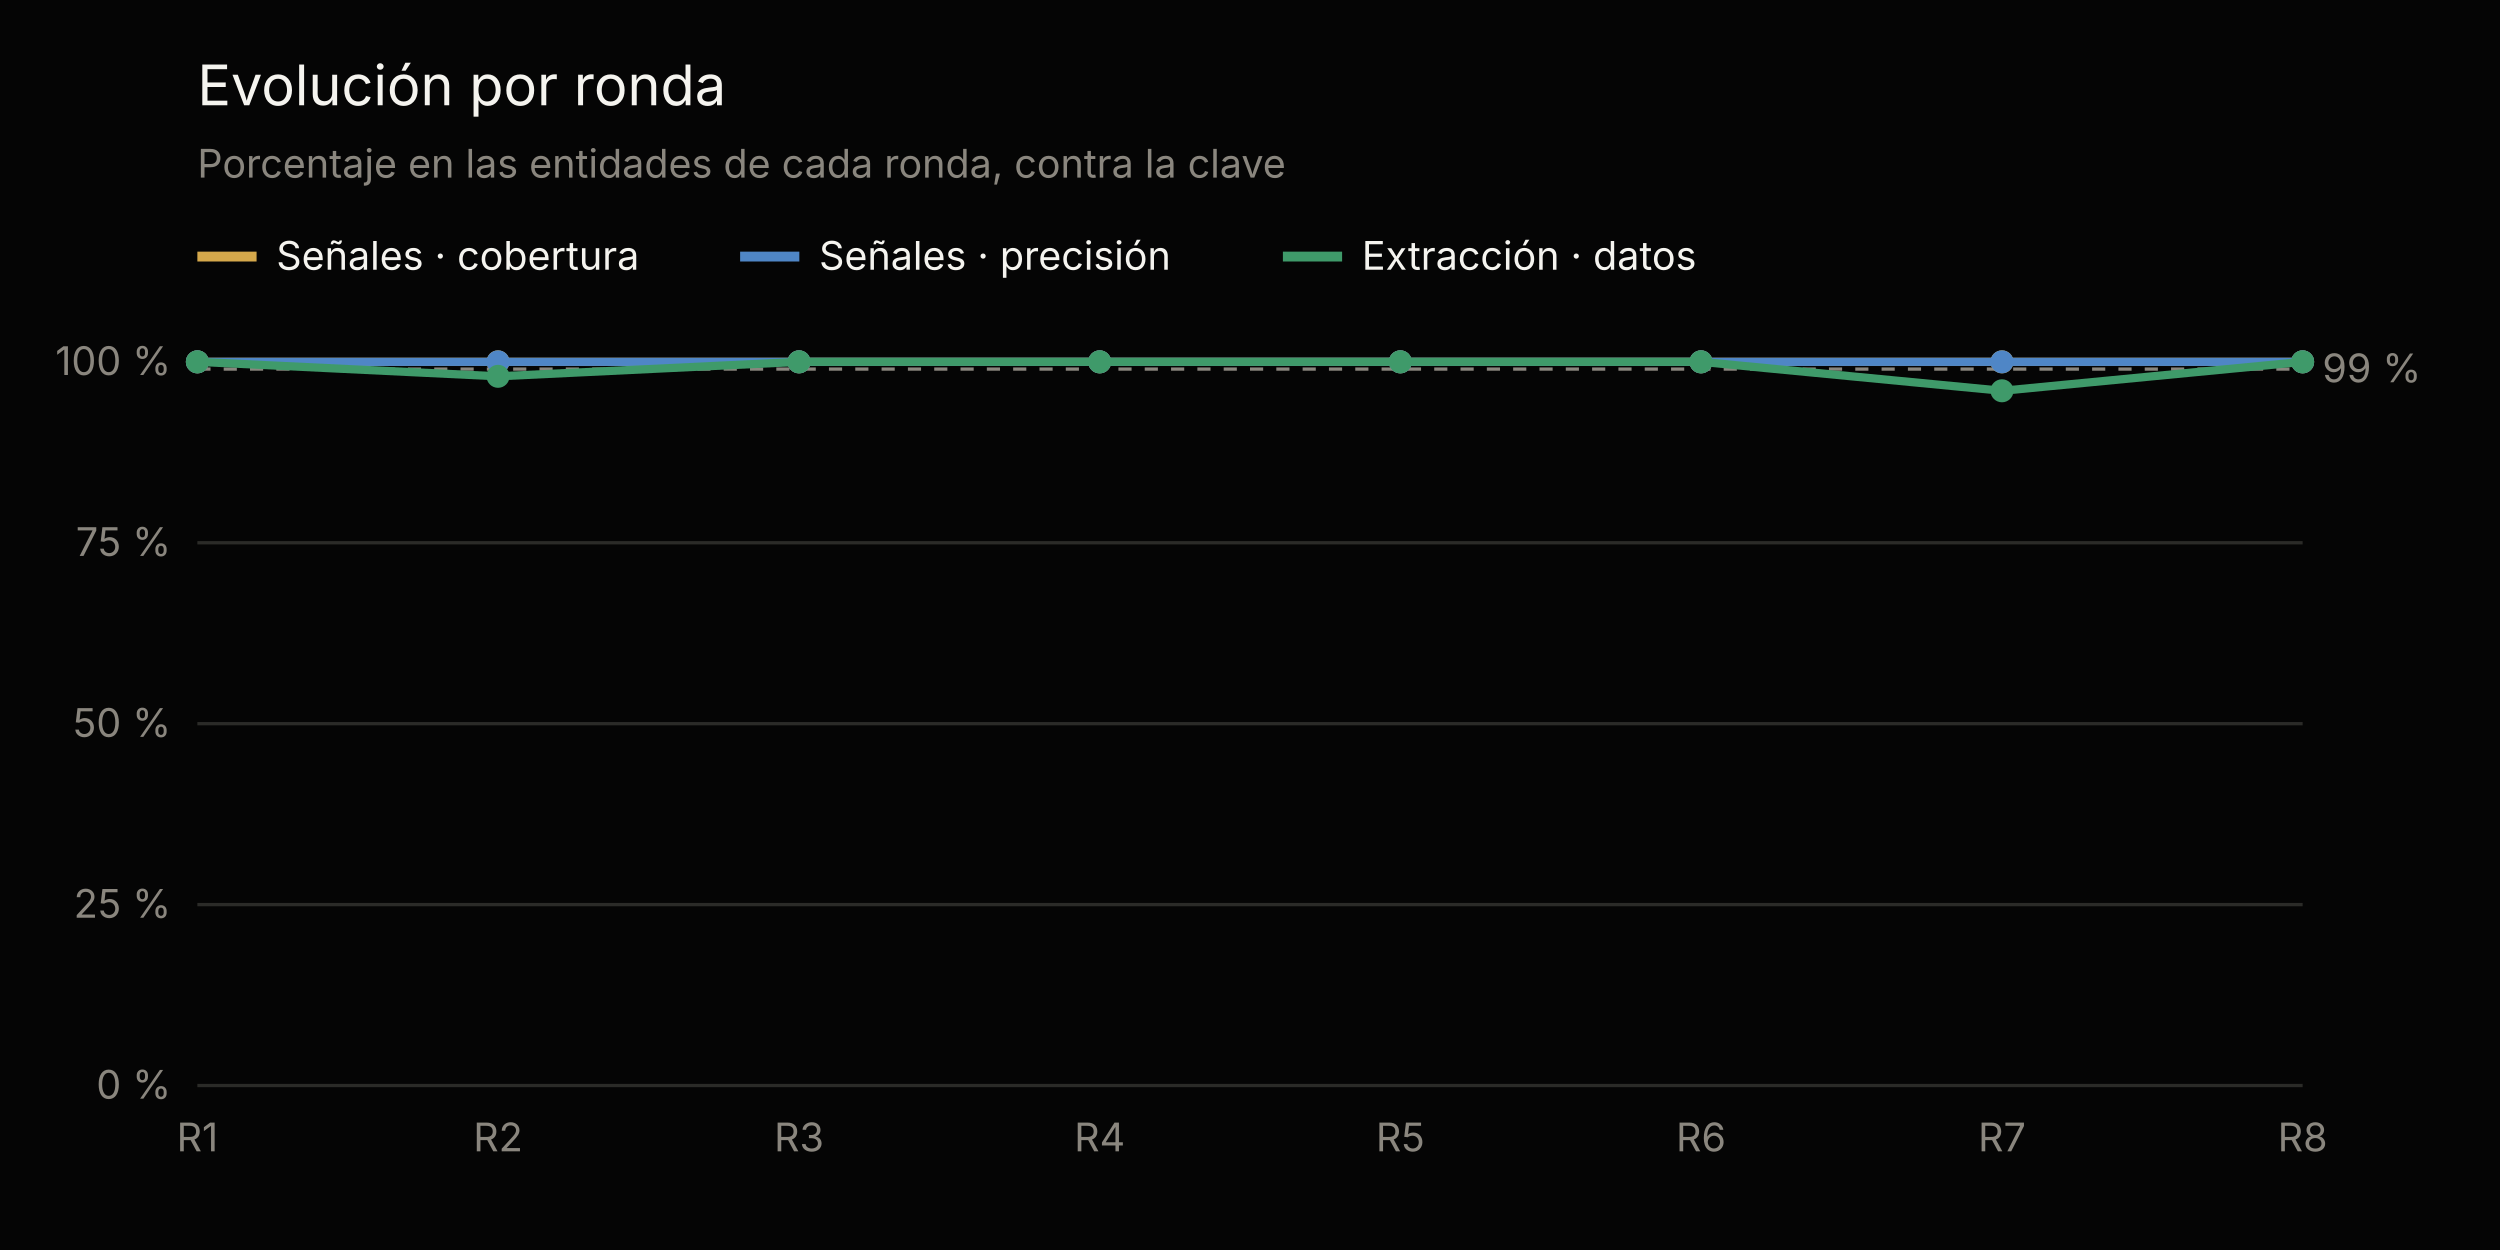
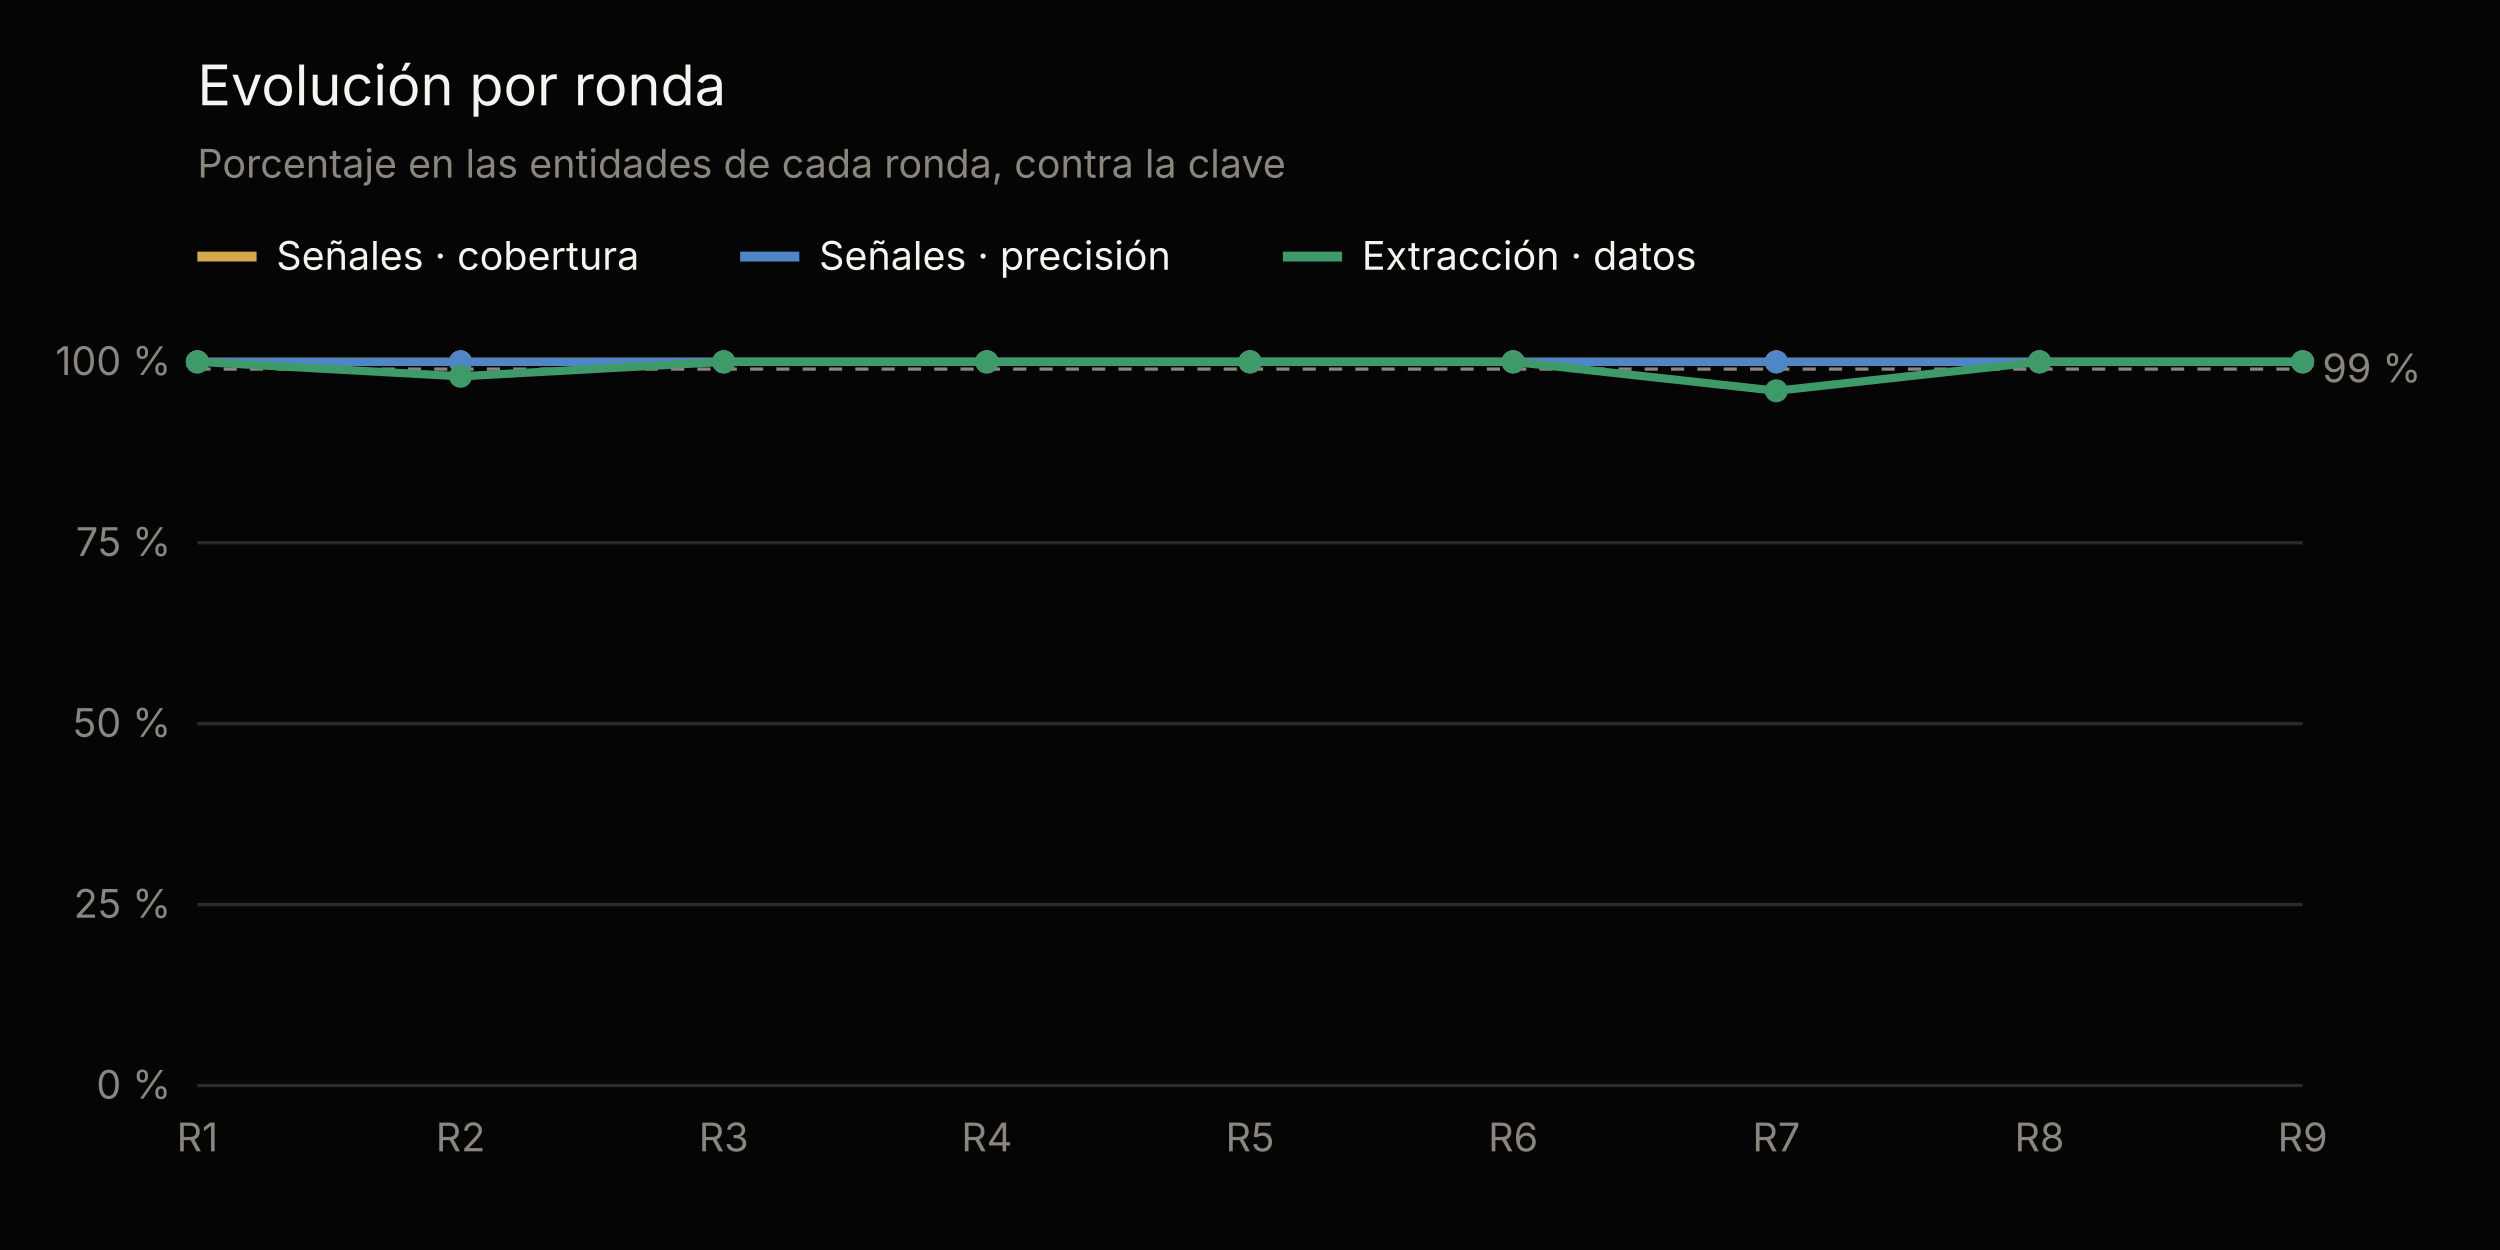
<svg xmlns="http://www.w3.org/2000/svg" viewBox="0 0 760 380" font-family="Inter, Arial, sans-serif" font-size="12">
  <rect width="760" height="380" fill="#050505" />
  <text x="60" y="32" font-size="17" fill="#f5f4ef">Evolución por ronda</text>
  <text x="60" y="54" fill="#8a867e">Porcentaje en las entidades de cada ronda, contra la clave</text>
  <line x1="60" x2="78" y1="78" y2="78" stroke="#d5a84b" stroke-width="3" />
  <text x="84" y="82" fill="#f5f4ef">Señales · cobertura</text>
  <line x1="225" x2="243" y1="78" y2="78" stroke="#4f86c6" stroke-width="3" />
  <text x="249" y="82" fill="#f5f4ef">Señales · precisión</text>
  <line x1="390" x2="408" y1="78" y2="78" stroke="#3f9a6a" stroke-width="3" />
  <text x="414" y="82" fill="#f5f4ef">Extracción · datos</text>
  <line x1="60" x2="700" y1="330.0" y2="330.0" stroke="#2b2b28" />
  <text x="52" y="334.0" text-anchor="end" fill="#8a867e">0 %</text>
  <line x1="60" x2="700" y1="275.0" y2="275.0" stroke="#2b2b28" />
  <text x="52" y="279.0" text-anchor="end" fill="#8a867e">25 %</text>
  <line x1="60" x2="700" y1="220.0" y2="220.0" stroke="#2b2b28" />
  <text x="52" y="224.0" text-anchor="end" fill="#8a867e">50 %</text>
  <line x1="60" x2="700" y1="165.0" y2="165.0" stroke="#2b2b28" />
  <text x="52" y="169.0" text-anchor="end" fill="#8a867e">75 %</text>
  <line x1="60" x2="700" y1="110.0" y2="110.0" stroke="#2b2b28" />
  <text x="52" y="114.0" text-anchor="end" fill="#8a867e">100 %</text>
  <line x1="60" x2="700" y1="112.2" y2="112.2" stroke="#8a867e" stroke-dasharray="4 4" />
  <text x="706" y="116.2" fill="#8a867e">99 %</text>
  <text x="60.0" y="350" text-anchor="middle" fill="#8a867e">R1</text>
-   <text x="151.4" y="350" text-anchor="middle" fill="#8a867e">R2</text>
-   <text x="242.9" y="350" text-anchor="middle" fill="#8a867e">R3</text>
-   <text x="334.3" y="350" text-anchor="middle" fill="#8a867e">R4</text>
-   <text x="425.7" y="350" text-anchor="middle" fill="#8a867e">R5</text>
-   <text x="517.1" y="350" text-anchor="middle" fill="#8a867e">R6</text>
-   <text x="608.6" y="350" text-anchor="middle" fill="#8a867e">R7</text>
-   <text x="700.0" y="350" text-anchor="middle" fill="#8a867e">R8</text>
-   <path d="M60.0,110.0 L151.4,110.0 L242.9,110.0 L334.3,110.0 L425.7,110.0 L517.1,110.0 L608.6,110.0 L700.0,110.0" fill="none" stroke="#d5a84b" stroke-width="2.5" />
+   <text x="140.0" y="350" text-anchor="middle" fill="#8a867e">R2</text>
+   <text x="220.0" y="350" text-anchor="middle" fill="#8a867e">R3</text>
+   <text x="300.0" y="350" text-anchor="middle" fill="#8a867e">R4</text>
+   <text x="380.0" y="350" text-anchor="middle" fill="#8a867e">R5</text>
+   <text x="460.0" y="350" text-anchor="middle" fill="#8a867e">R6</text>
+   <text x="540.0" y="350" text-anchor="middle" fill="#8a867e">R7</text>
+   <text x="620.0" y="350" text-anchor="middle" fill="#8a867e">R8</text>
+   <text x="700.0" y="350" text-anchor="middle" fill="#8a867e">R9</text>
+   <path d="M60.0,110.0 L140.0,110.0 L220.0,110.0 L300.0,110.0 L380.0,110.0 L460.0,110.0 L540.0,110.0 L620.0,110.0 L700.0,110.0" fill="none" stroke="#d5a84b" stroke-width="2.5" />
  <circle cx="60.0" cy="110.0" r="3.5" fill="#d5a84b" />
-   <circle cx="151.4" cy="110.0" r="3.5" fill="#d5a84b" />
-   <circle cx="242.9" cy="110.0" r="3.5" fill="#d5a84b" />
-   <circle cx="334.3" cy="110.0" r="3.5" fill="#d5a84b" />
-   <circle cx="425.7" cy="110.0" r="3.5" fill="#d5a84b" />
-   <circle cx="517.1" cy="110.0" r="3.5" fill="#d5a84b" />
-   <circle cx="608.6" cy="110.0" r="3.5" fill="#d5a84b" />
+   <circle cx="140.0" cy="110.0" r="3.5" fill="#d5a84b" />
+   <circle cx="220.0" cy="110.0" r="3.5" fill="#d5a84b" />
+   <circle cx="300.0" cy="110.0" r="3.5" fill="#d5a84b" />
+   <circle cx="380.0" cy="110.0" r="3.5" fill="#d5a84b" />
+   <circle cx="460.0" cy="110.0" r="3.5" fill="#d5a84b" />
+   <circle cx="540.0" cy="110.0" r="3.5" fill="#d5a84b" />
+   <circle cx="620.0" cy="110.0" r="3.5" fill="#d5a84b" />
  <circle cx="700.0" cy="110.0" r="3.5" fill="#d5a84b" />
-   <path d="M60.0,110.0 L151.4,110.0 L242.9,110.0 L334.3,110.0 L425.7,110.0 L517.1,110.0 L608.6,110.0 L700.0,110.0" fill="none" stroke="#4f86c6" stroke-width="2.5" />
+   <path d="M60.0,110.0 L140.0,110.0 L220.0,110.0 L300.0,110.0 L380.0,110.0 L460.0,110.0 L540.0,110.0 L620.0,110.0 L700.0,110.0" fill="none" stroke="#4f86c6" stroke-width="2.5" />
  <circle cx="60.0" cy="110.0" r="3.5" fill="#4f86c6" />
-   <circle cx="151.4" cy="110.0" r="3.5" fill="#4f86c6" />
-   <circle cx="242.9" cy="110.0" r="3.5" fill="#4f86c6" />
-   <circle cx="334.3" cy="110.0" r="3.5" fill="#4f86c6" />
-   <circle cx="425.7" cy="110.0" r="3.5" fill="#4f86c6" />
-   <circle cx="517.1" cy="110.0" r="3.5" fill="#4f86c6" />
-   <circle cx="608.6" cy="110.0" r="3.5" fill="#4f86c6" />
+   <circle cx="140.0" cy="110.0" r="3.5" fill="#4f86c6" />
+   <circle cx="220.0" cy="110.0" r="3.5" fill="#4f86c6" />
+   <circle cx="300.0" cy="110.0" r="3.5" fill="#4f86c6" />
+   <circle cx="380.0" cy="110.0" r="3.5" fill="#4f86c6" />
+   <circle cx="460.0" cy="110.0" r="3.5" fill="#4f86c6" />
+   <circle cx="540.0" cy="110.0" r="3.5" fill="#4f86c6" />
+   <circle cx="620.0" cy="110.0" r="3.5" fill="#4f86c6" />
  <circle cx="700.0" cy="110.0" r="3.5" fill="#4f86c6" />
-   <path d="M60.0,110.0 L151.4,114.4 L242.9,110.0 L334.3,110.0 L425.7,110.0 L517.1,110.0 L608.6,118.8 L700.0,110.0" fill="none" stroke="#3f9a6a" stroke-width="2.5" />
+   <path d="M60.0,110.0 L140.0,114.4 L220.0,110.0 L300.0,110.0 L380.0,110.0 L460.0,110.0 L540.0,118.8 L620.0,110.0 L700.0,110.0" fill="none" stroke="#3f9a6a" stroke-width="2.5" />
  <circle cx="60.0" cy="110.0" r="3.5" fill="#3f9a6a" />
-   <circle cx="151.4" cy="114.4" r="3.5" fill="#3f9a6a" />
-   <circle cx="242.9" cy="110.0" r="3.5" fill="#3f9a6a" />
-   <circle cx="334.3" cy="110.0" r="3.5" fill="#3f9a6a" />
-   <circle cx="425.7" cy="110.0" r="3.5" fill="#3f9a6a" />
-   <circle cx="517.1" cy="110.0" r="3.5" fill="#3f9a6a" />
-   <circle cx="608.6" cy="118.8" r="3.5" fill="#3f9a6a" />
+   <circle cx="140.0" cy="114.4" r="3.5" fill="#3f9a6a" />
+   <circle cx="220.0" cy="110.0" r="3.5" fill="#3f9a6a" />
+   <circle cx="300.0" cy="110.0" r="3.5" fill="#3f9a6a" />
+   <circle cx="380.0" cy="110.0" r="3.5" fill="#3f9a6a" />
+   <circle cx="460.0" cy="110.0" r="3.5" fill="#3f9a6a" />
+   <circle cx="540.0" cy="118.8" r="3.5" fill="#3f9a6a" />
+   <circle cx="620.0" cy="110.0" r="3.5" fill="#3f9a6a" />
  <circle cx="700.0" cy="110.0" r="3.5" fill="#3f9a6a" />
</svg>
